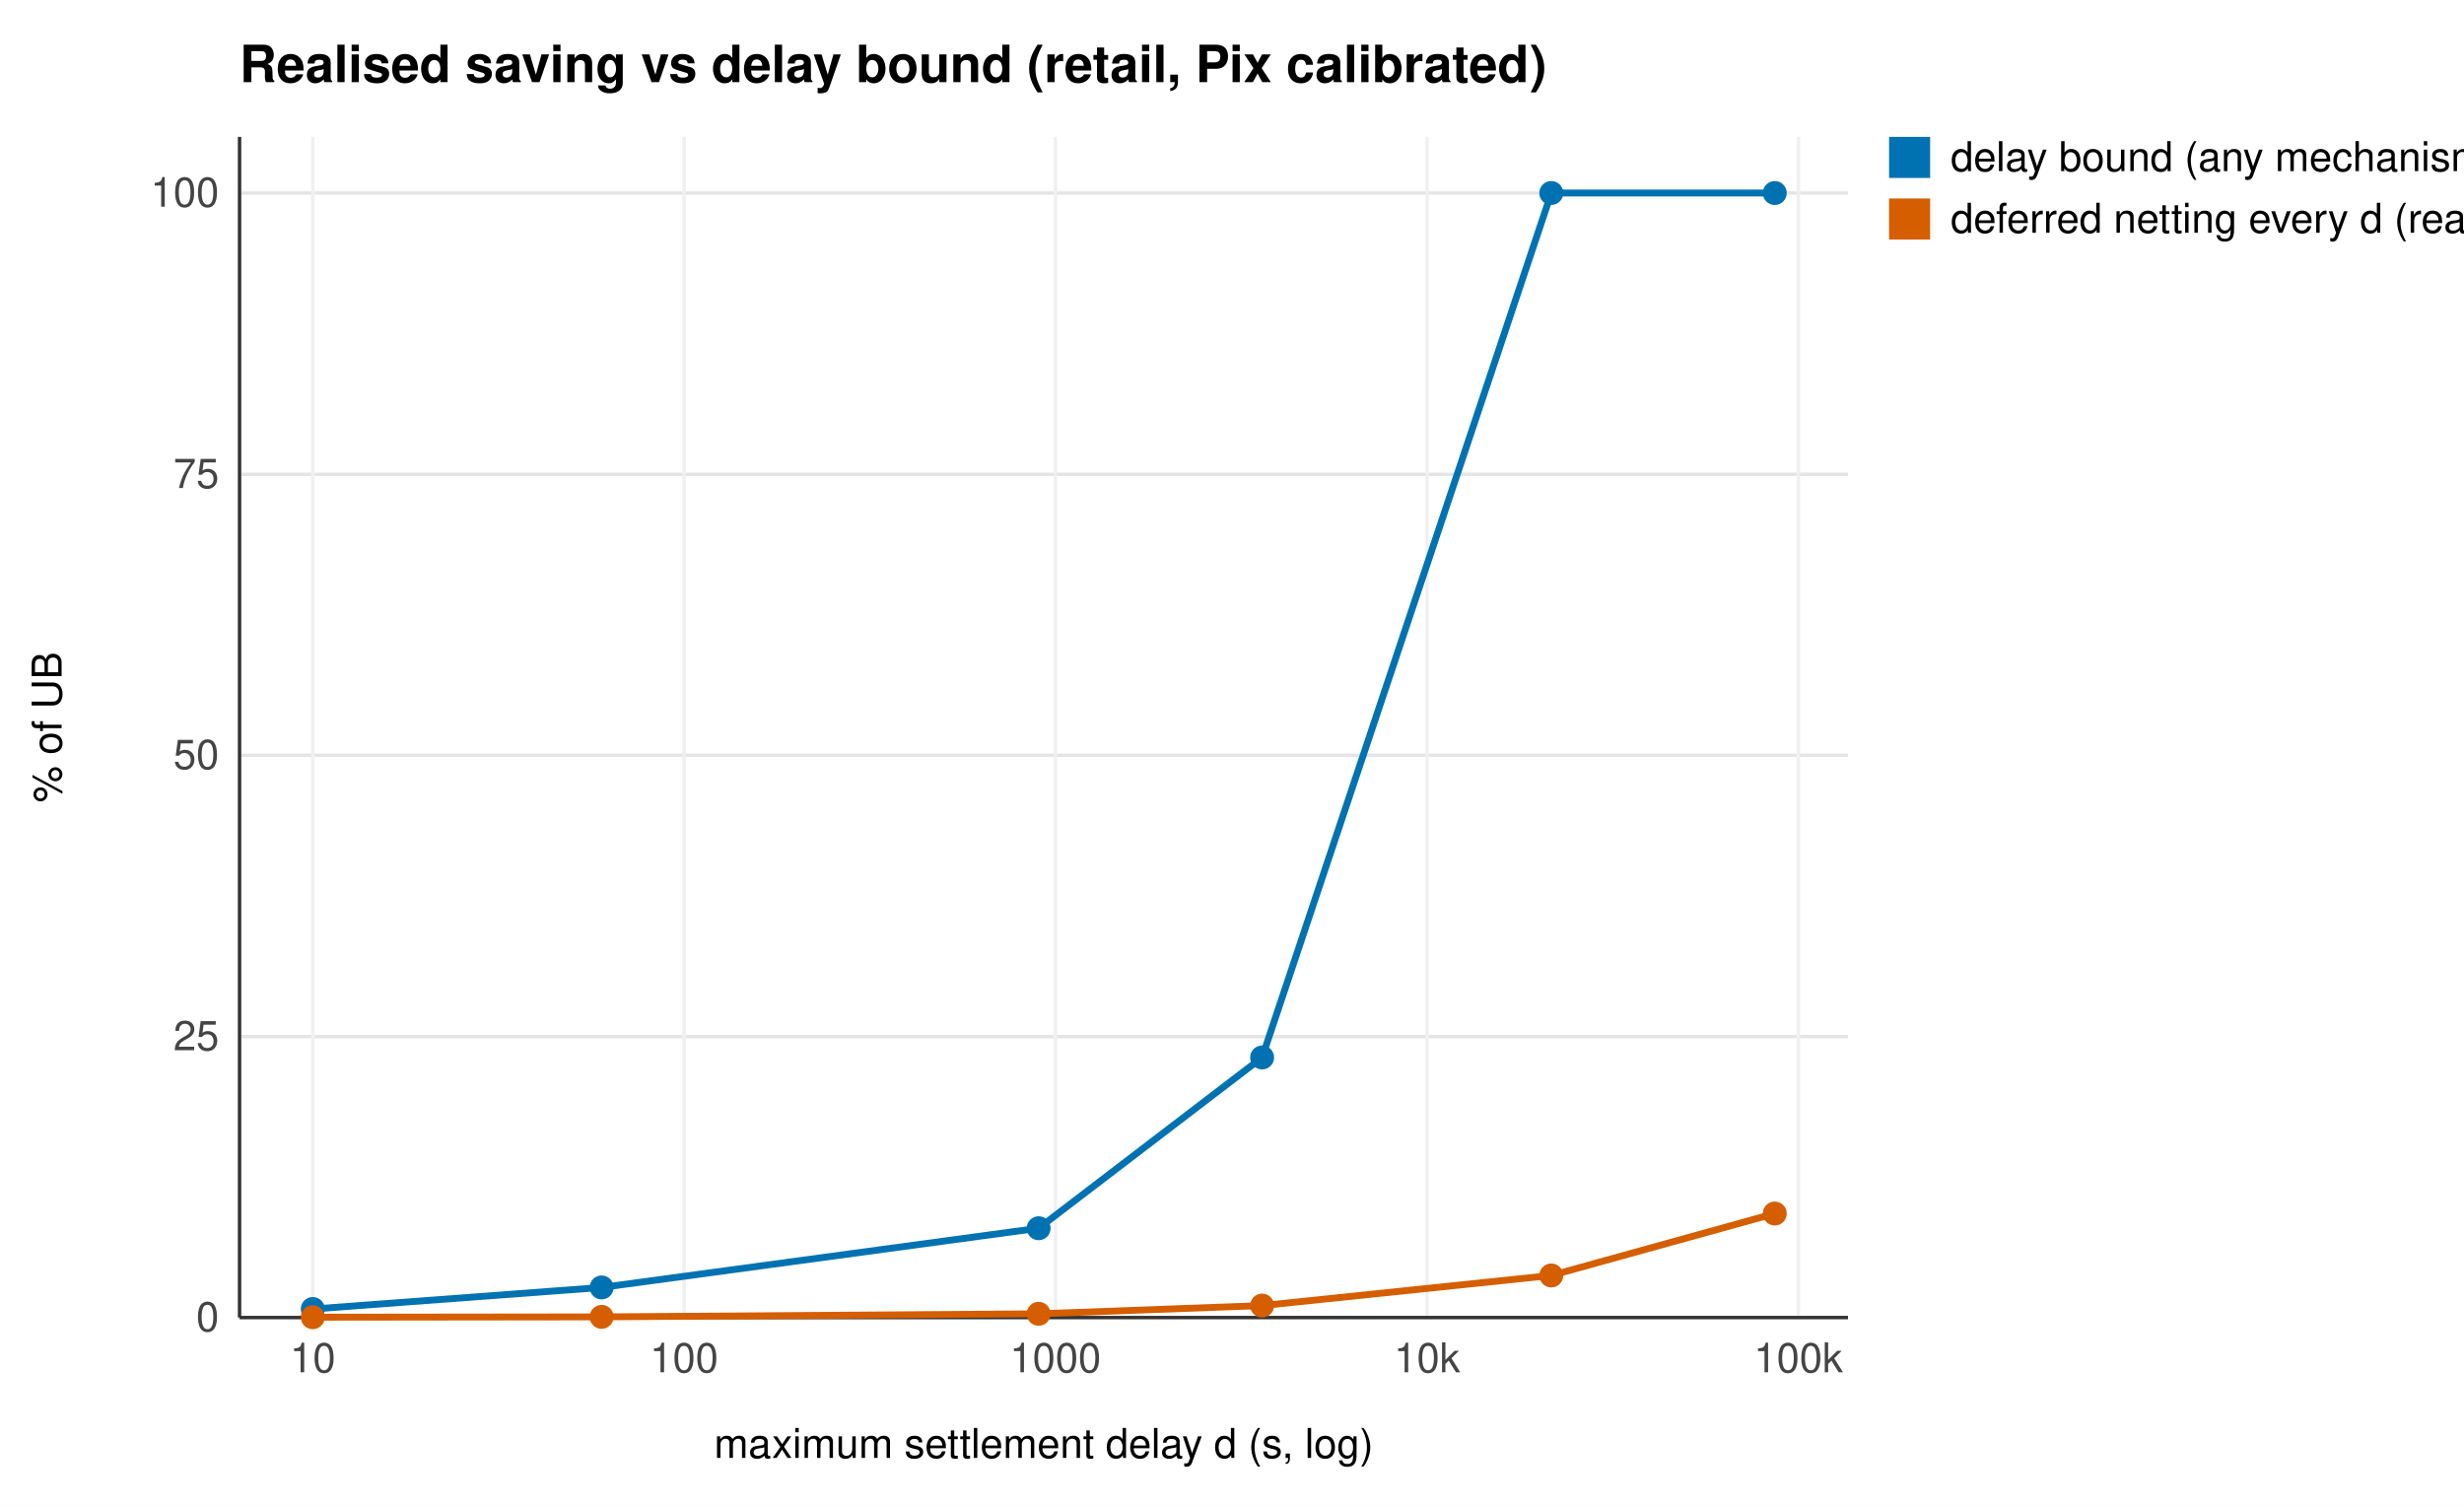
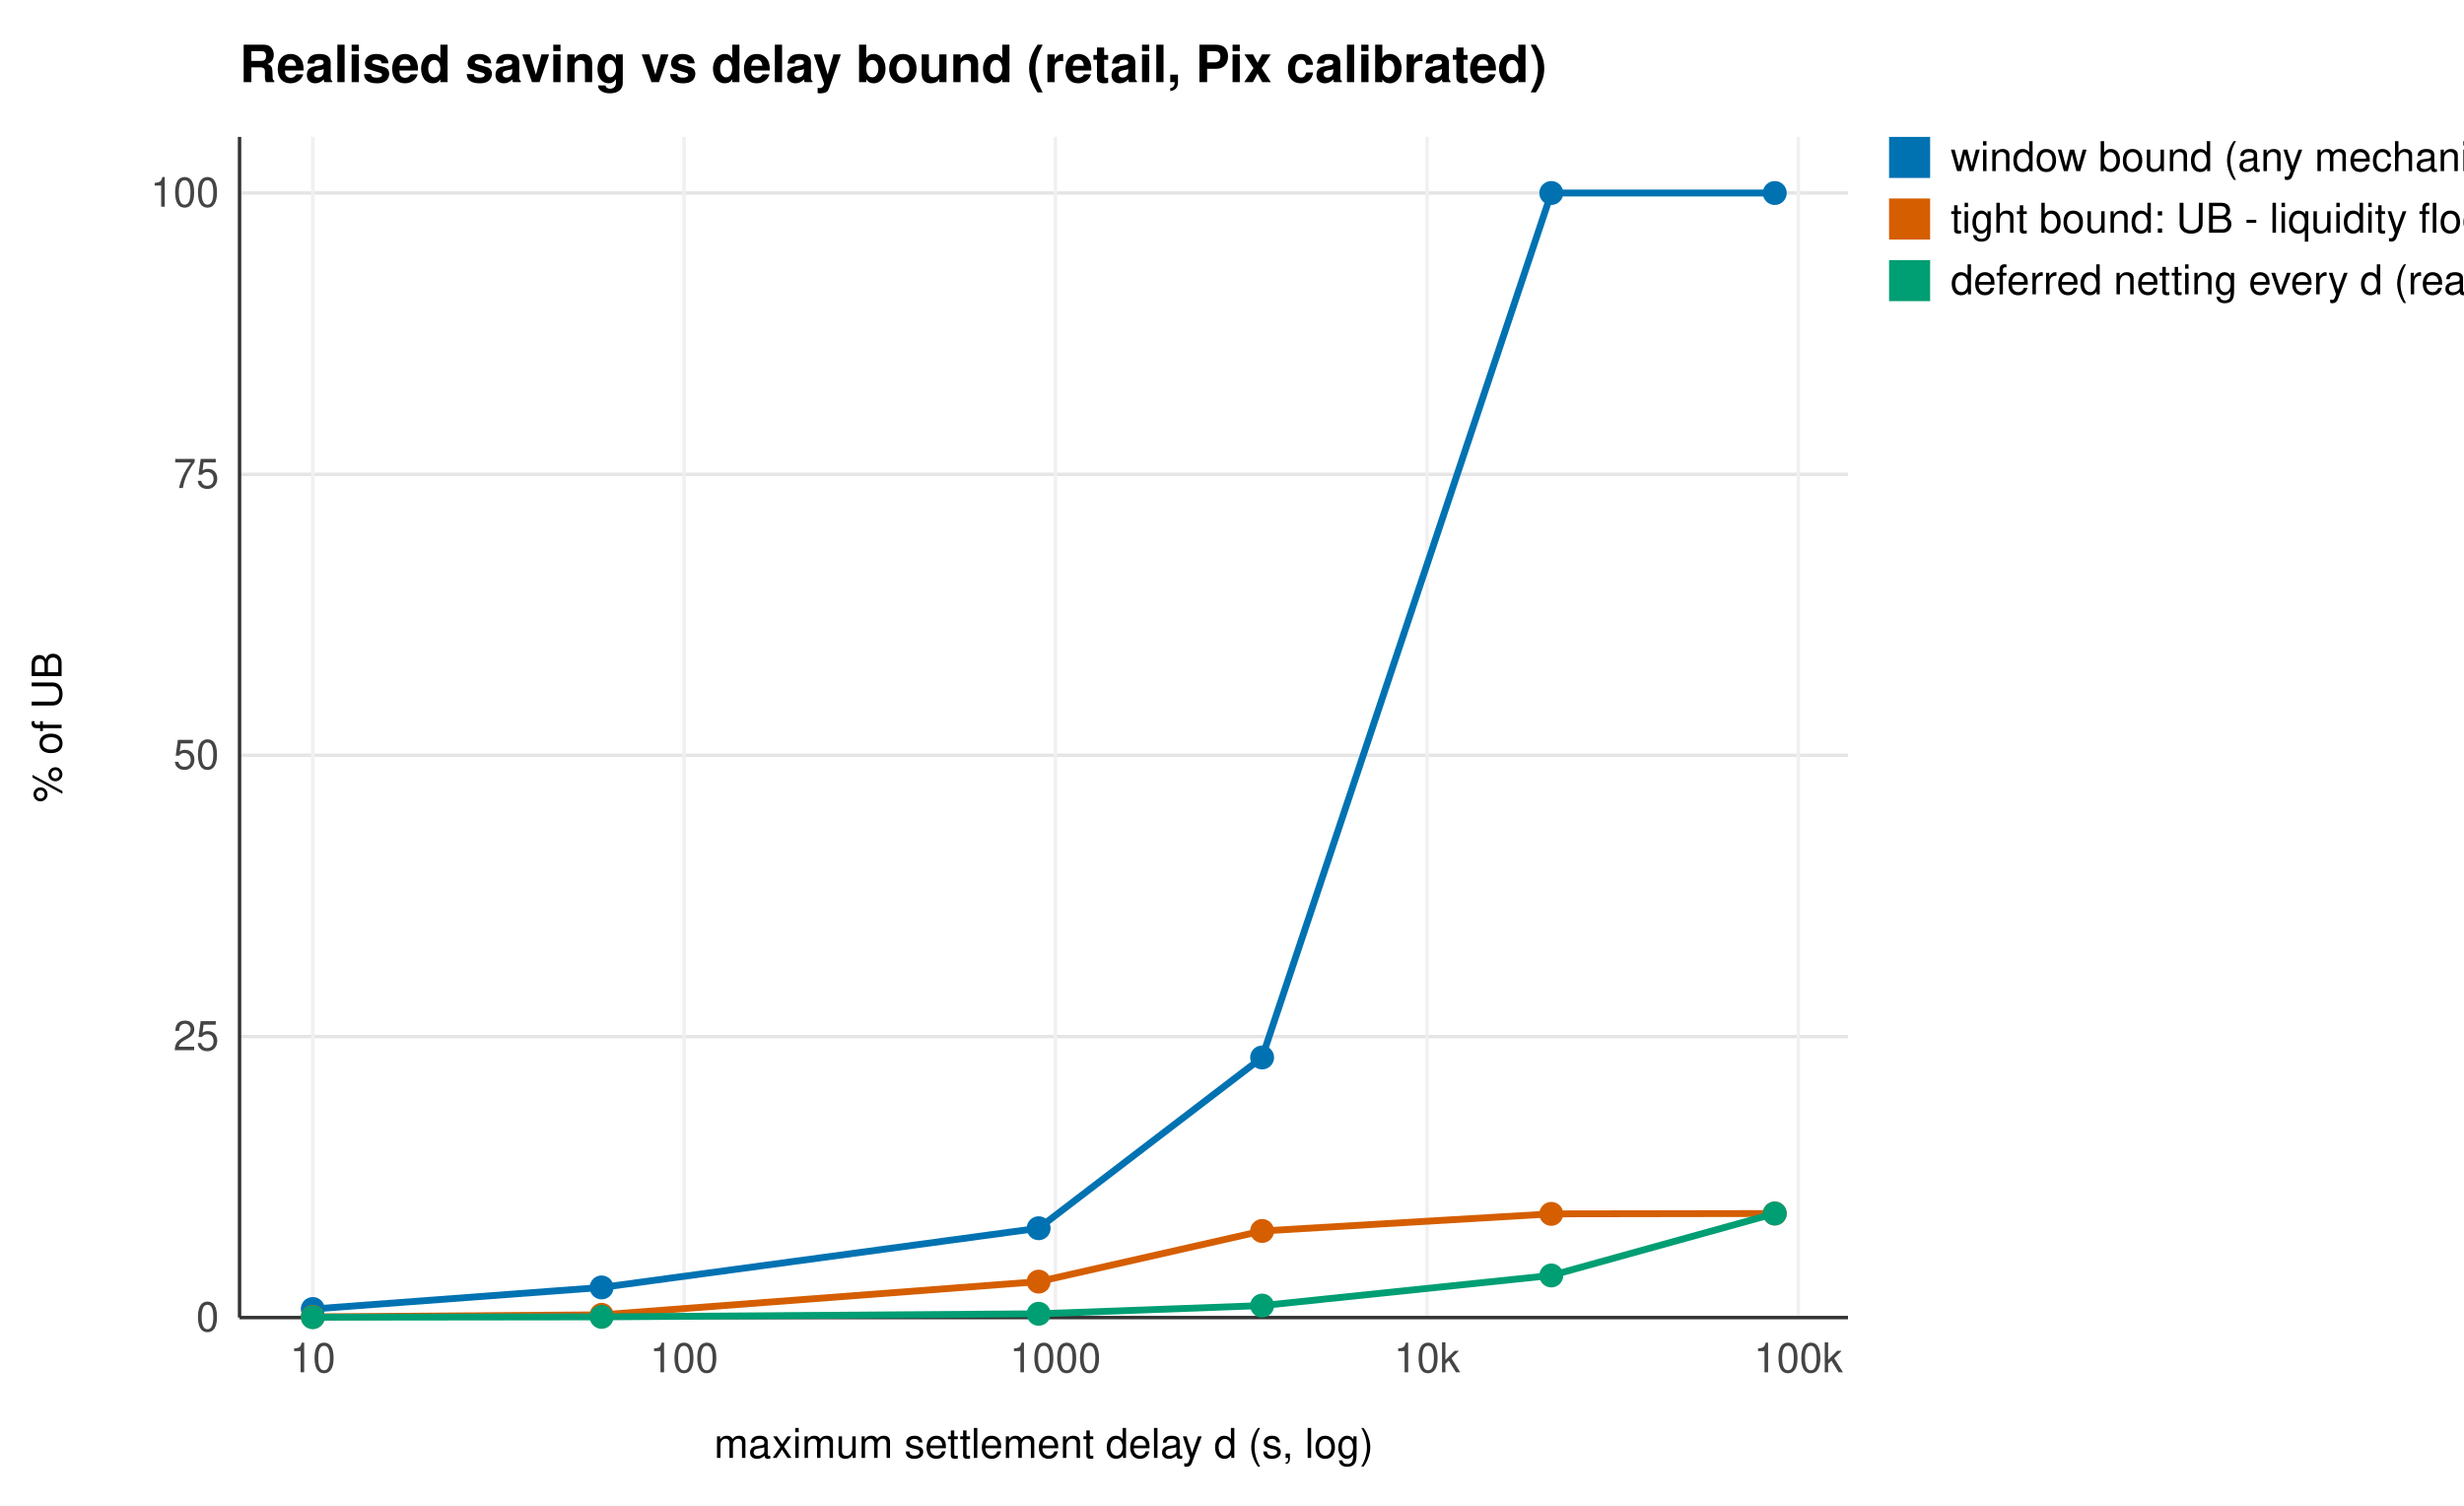
<svg xmlns="http://www.w3.org/2000/svg" viewBox="0 0 720 440" width="720" height="440" font-family="Helvetica, Arial, sans-serif" font-size="12">
  <rect width="100%" height="100%" fill="#ffffff" />
  <text x="70" y="24" font-size="15" font-weight="bold">Realised saving vs delay bound (retail, Pix calibrated)</text>
  <line x1="70" y1="385.0" x2="540.0" y2="385.0" stroke="#e5e5e5" />
  <text x="64.0" y="389.0" text-anchor="end" fill="#444">0</text>
  <line x1="70" y1="302.9" x2="540.0" y2="302.9" stroke="#e5e5e5" />
  <text x="64.0" y="306.9" text-anchor="end" fill="#444">25</text>
  <line x1="70" y1="220.7" x2="540.0" y2="220.7" stroke="#e5e5e5" />
  <text x="64.0" y="224.7" text-anchor="end" fill="#444">50</text>
  <line x1="70" y1="138.6" x2="540.0" y2="138.6" stroke="#e5e5e5" />
  <text x="64.0" y="142.6" text-anchor="end" fill="#444">75</text>
  <line x1="70" y1="56.4" x2="540.0" y2="56.4" stroke="#e5e5e5" />
  <text x="64.0" y="60.4" text-anchor="end" fill="#444">100</text>
  <line x1="91.4" y1="40" x2="91.4" y2="385.0" stroke="#f0f0f0" />
  <text x="91.4" y="401.0" text-anchor="middle" fill="#444">10</text>
  <line x1="199.9" y1="40" x2="199.9" y2="385.0" stroke="#f0f0f0" />
  <text x="199.9" y="401.0" text-anchor="middle" fill="#444">100</text>
  <line x1="308.4" y1="40" x2="308.4" y2="385.0" stroke="#f0f0f0" />
  <text x="308.4" y="401.0" text-anchor="middle" fill="#444">1000</text>
  <line x1="417.0" y1="40" x2="417.0" y2="385.0" stroke="#f0f0f0" />
  <text x="417.0" y="401.0" text-anchor="middle" fill="#444">10k</text>
  <line x1="525.5" y1="40" x2="525.5" y2="385.0" stroke="#f0f0f0" />
  <text x="525.5" y="401.0" text-anchor="middle" fill="#444">100k</text>
  <line x1="70" y1="385.0" x2="540.0" y2="385.0" stroke="#333" />
  <line x1="70" y1="40" x2="70" y2="385.0" stroke="#333" />
  <text x="305.0" y="426.0" text-anchor="middle">maximum settlement delay d (s, log)</text>
  <text transform="translate(18,212.5) rotate(-90)" text-anchor="middle">% of UB</text>
  <polyline fill="none" stroke="#0072B2" stroke-width="2" points="91.4,382.5 175.8,376.2 303.5,358.9 368.8,309.0 453.3,56.4 518.6,56.4" />
  <circle cx="91.4" cy="382.5" r="3.5" fill="#0072B2" />
  <circle cx="175.8" cy="376.2" r="3.5" fill="#0072B2" />
  <circle cx="303.5" cy="358.9" r="3.5" fill="#0072B2" />
  <circle cx="368.8" cy="309.0" r="3.5" fill="#0072B2" />
  <circle cx="453.3" cy="56.4" r="3.5" fill="#0072B2" />
  <circle cx="518.6" cy="56.4" r="3.5" fill="#0072B2" />
  <rect x="552.0" y="40.0" width="12" height="12" fill="#0072B2" />
-   <text x="570.0" y="50.0">delay bound (any mechanism)</text>
-   <polyline fill="none" stroke="#D55E00" stroke-width="2" points="91.4,384.9 175.8,384.8 303.5,383.9 368.8,381.5 453.3,372.7 518.6,354.6" />
-   <circle cx="91.4" cy="384.9" r="3.5" fill="#D55E00" />
-   <circle cx="175.8" cy="384.8" r="3.5" fill="#D55E00" />
-   <circle cx="303.5" cy="383.9" r="3.5" fill="#D55E00" />
-   <circle cx="368.8" cy="381.5" r="3.5" fill="#D55E00" />
-   <circle cx="453.3" cy="372.7" r="3.5" fill="#D55E00" />
+   <text x="570.0" y="50.0">window bound (any mechanism)</text>
+   <polyline fill="none" stroke="#D55E00" stroke-width="2" points="91.4,384.8 175.8,384.2 303.5,374.5 368.8,359.7 453.3,354.7 518.6,354.6" />
+   <circle cx="91.4" cy="384.8" r="3.5" fill="#D55E00" />
+   <circle cx="175.8" cy="384.2" r="3.5" fill="#D55E00" />
+   <circle cx="303.5" cy="374.5" r="3.5" fill="#D55E00" />
+   <circle cx="368.8" cy="359.7" r="3.5" fill="#D55E00" />
+   <circle cx="453.3" cy="354.7" r="3.5" fill="#D55E00" />
  <circle cx="518.6" cy="354.6" r="3.5" fill="#D55E00" />
  <rect x="552.0" y="58.0" width="12" height="12" fill="#D55E00" />
-   <text x="570.0" y="68.0">deferred netting every d (realised)</text>
+   <text x="570.0" y="68.0">tight bound: UB - liquidity floor</text>
+   <polyline fill="none" stroke="#009E73" stroke-width="2" points="91.4,384.9 175.8,384.8 303.5,383.9 368.8,381.5 453.3,372.7 518.6,354.6" />
+   <circle cx="91.4" cy="384.9" r="3.5" fill="#009E73" />
+   <circle cx="175.8" cy="384.8" r="3.5" fill="#009E73" />
+   <circle cx="303.5" cy="383.9" r="3.5" fill="#009E73" />
+   <circle cx="368.8" cy="381.5" r="3.5" fill="#009E73" />
+   <circle cx="453.3" cy="372.7" r="3.5" fill="#009E73" />
+   <circle cx="518.6" cy="354.6" r="3.5" fill="#009E73" />
+   <rect x="552.0" y="76.0" width="12" height="12" fill="#009E73" />
+   <text x="570.0" y="86.0">deferred netting every d (realised)</text>
</svg>
